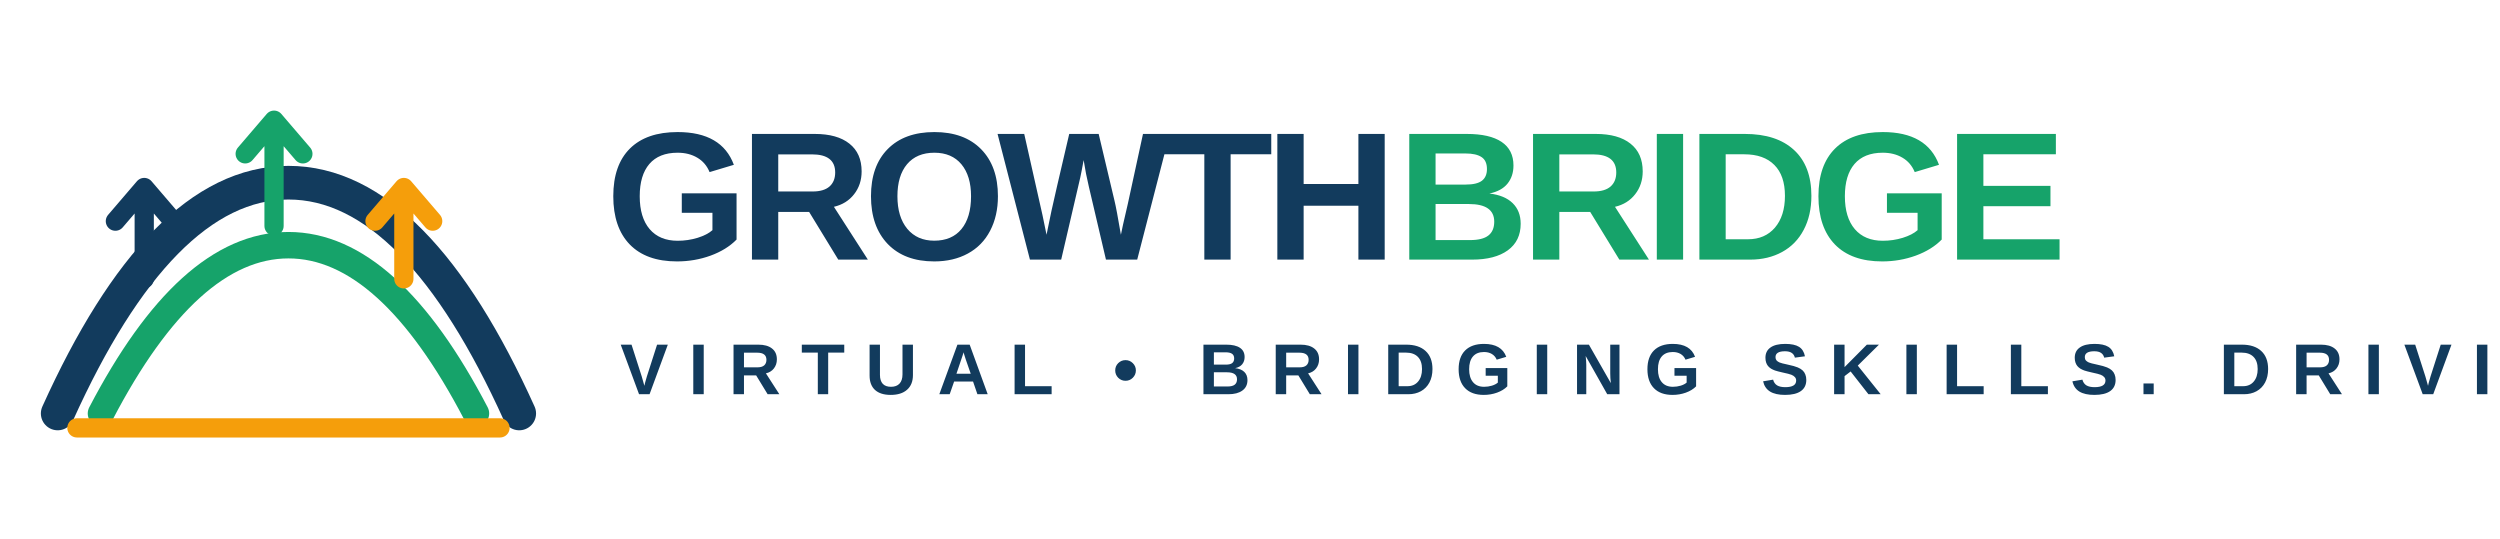
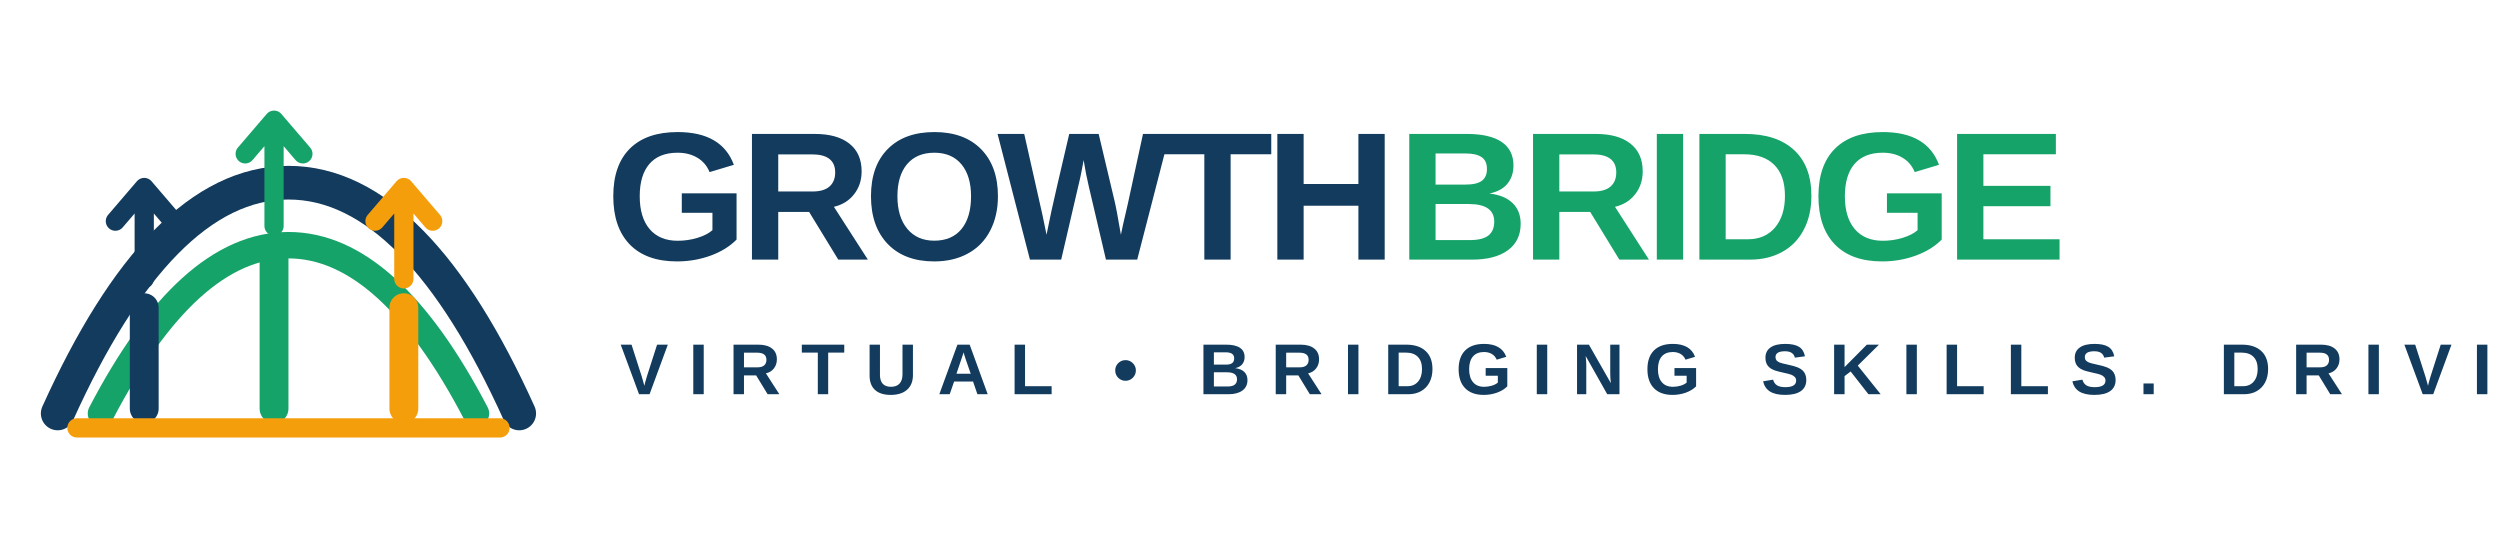
<svg xmlns="http://www.w3.org/2000/svg" viewBox="0 0 520 112" role="img" aria-labelledby="title desc">
  <g transform="translate(8 10)">
    <path d="M4 76C18 45 34 28 52 28s34 17 48 48" fill="none" stroke="#123B5D" stroke-width="7" stroke-linecap="round" />
    <path d="M13 76c12-23 25-35 39-35s27 12 39 35" fill="none" stroke="#16A36A" stroke-width="5.5" stroke-linecap="round" />
-     <path d="M22 75V54M49 75V43M76 75V54" stroke-width="6" stroke-linecap="round" />
+     <path d="M22 75V54" stroke="#123B5D" stroke-width="6" stroke-linecap="round" />
+     <path d="M49 75V43" stroke="#16A36A" stroke-width="6" stroke-linecap="round" />
+     <path d="M76 75V54" stroke="#F59E0B" stroke-width="6" stroke-linecap="round" />
    <path d="M22 48V29m0 0-6 7m6-7 6 7" fill="none" stroke="#123B5D" stroke-width="4" stroke-linecap="round" stroke-linejoin="round" />
    <path d="M49 37V15m0 0-6 7m6-7 6 7" fill="none" stroke="#16A36A" stroke-width="4" stroke-linecap="round" stroke-linejoin="round" />
    <path d="M76 48V29m0 0-6 7m6-7 6 7" fill="none" stroke="#F59E0B" stroke-width="4" stroke-linecap="round" stroke-linejoin="round" />
    <path d="M8 79h88" stroke="#F59E0B" stroke-width="4" stroke-linecap="round" />
  </g>
  <text x="126" y="54" font-family="Montserrat,Arial,sans-serif" font-size="38" font-weight="800" letter-spacing="-1.7" fill="#123B5D">GROWTH<tspan fill="#16A36A">BRIDGE</tspan>
  </text>
  <text x="129" y="82" font-family="Montserrat,Arial,sans-serif" font-size="15" font-weight="700" letter-spacing="4.2" fill="#123B5D">VIRTUAL  •  BRIDGING SKILLS. DRIVING GROWTH.</text>
</svg>
